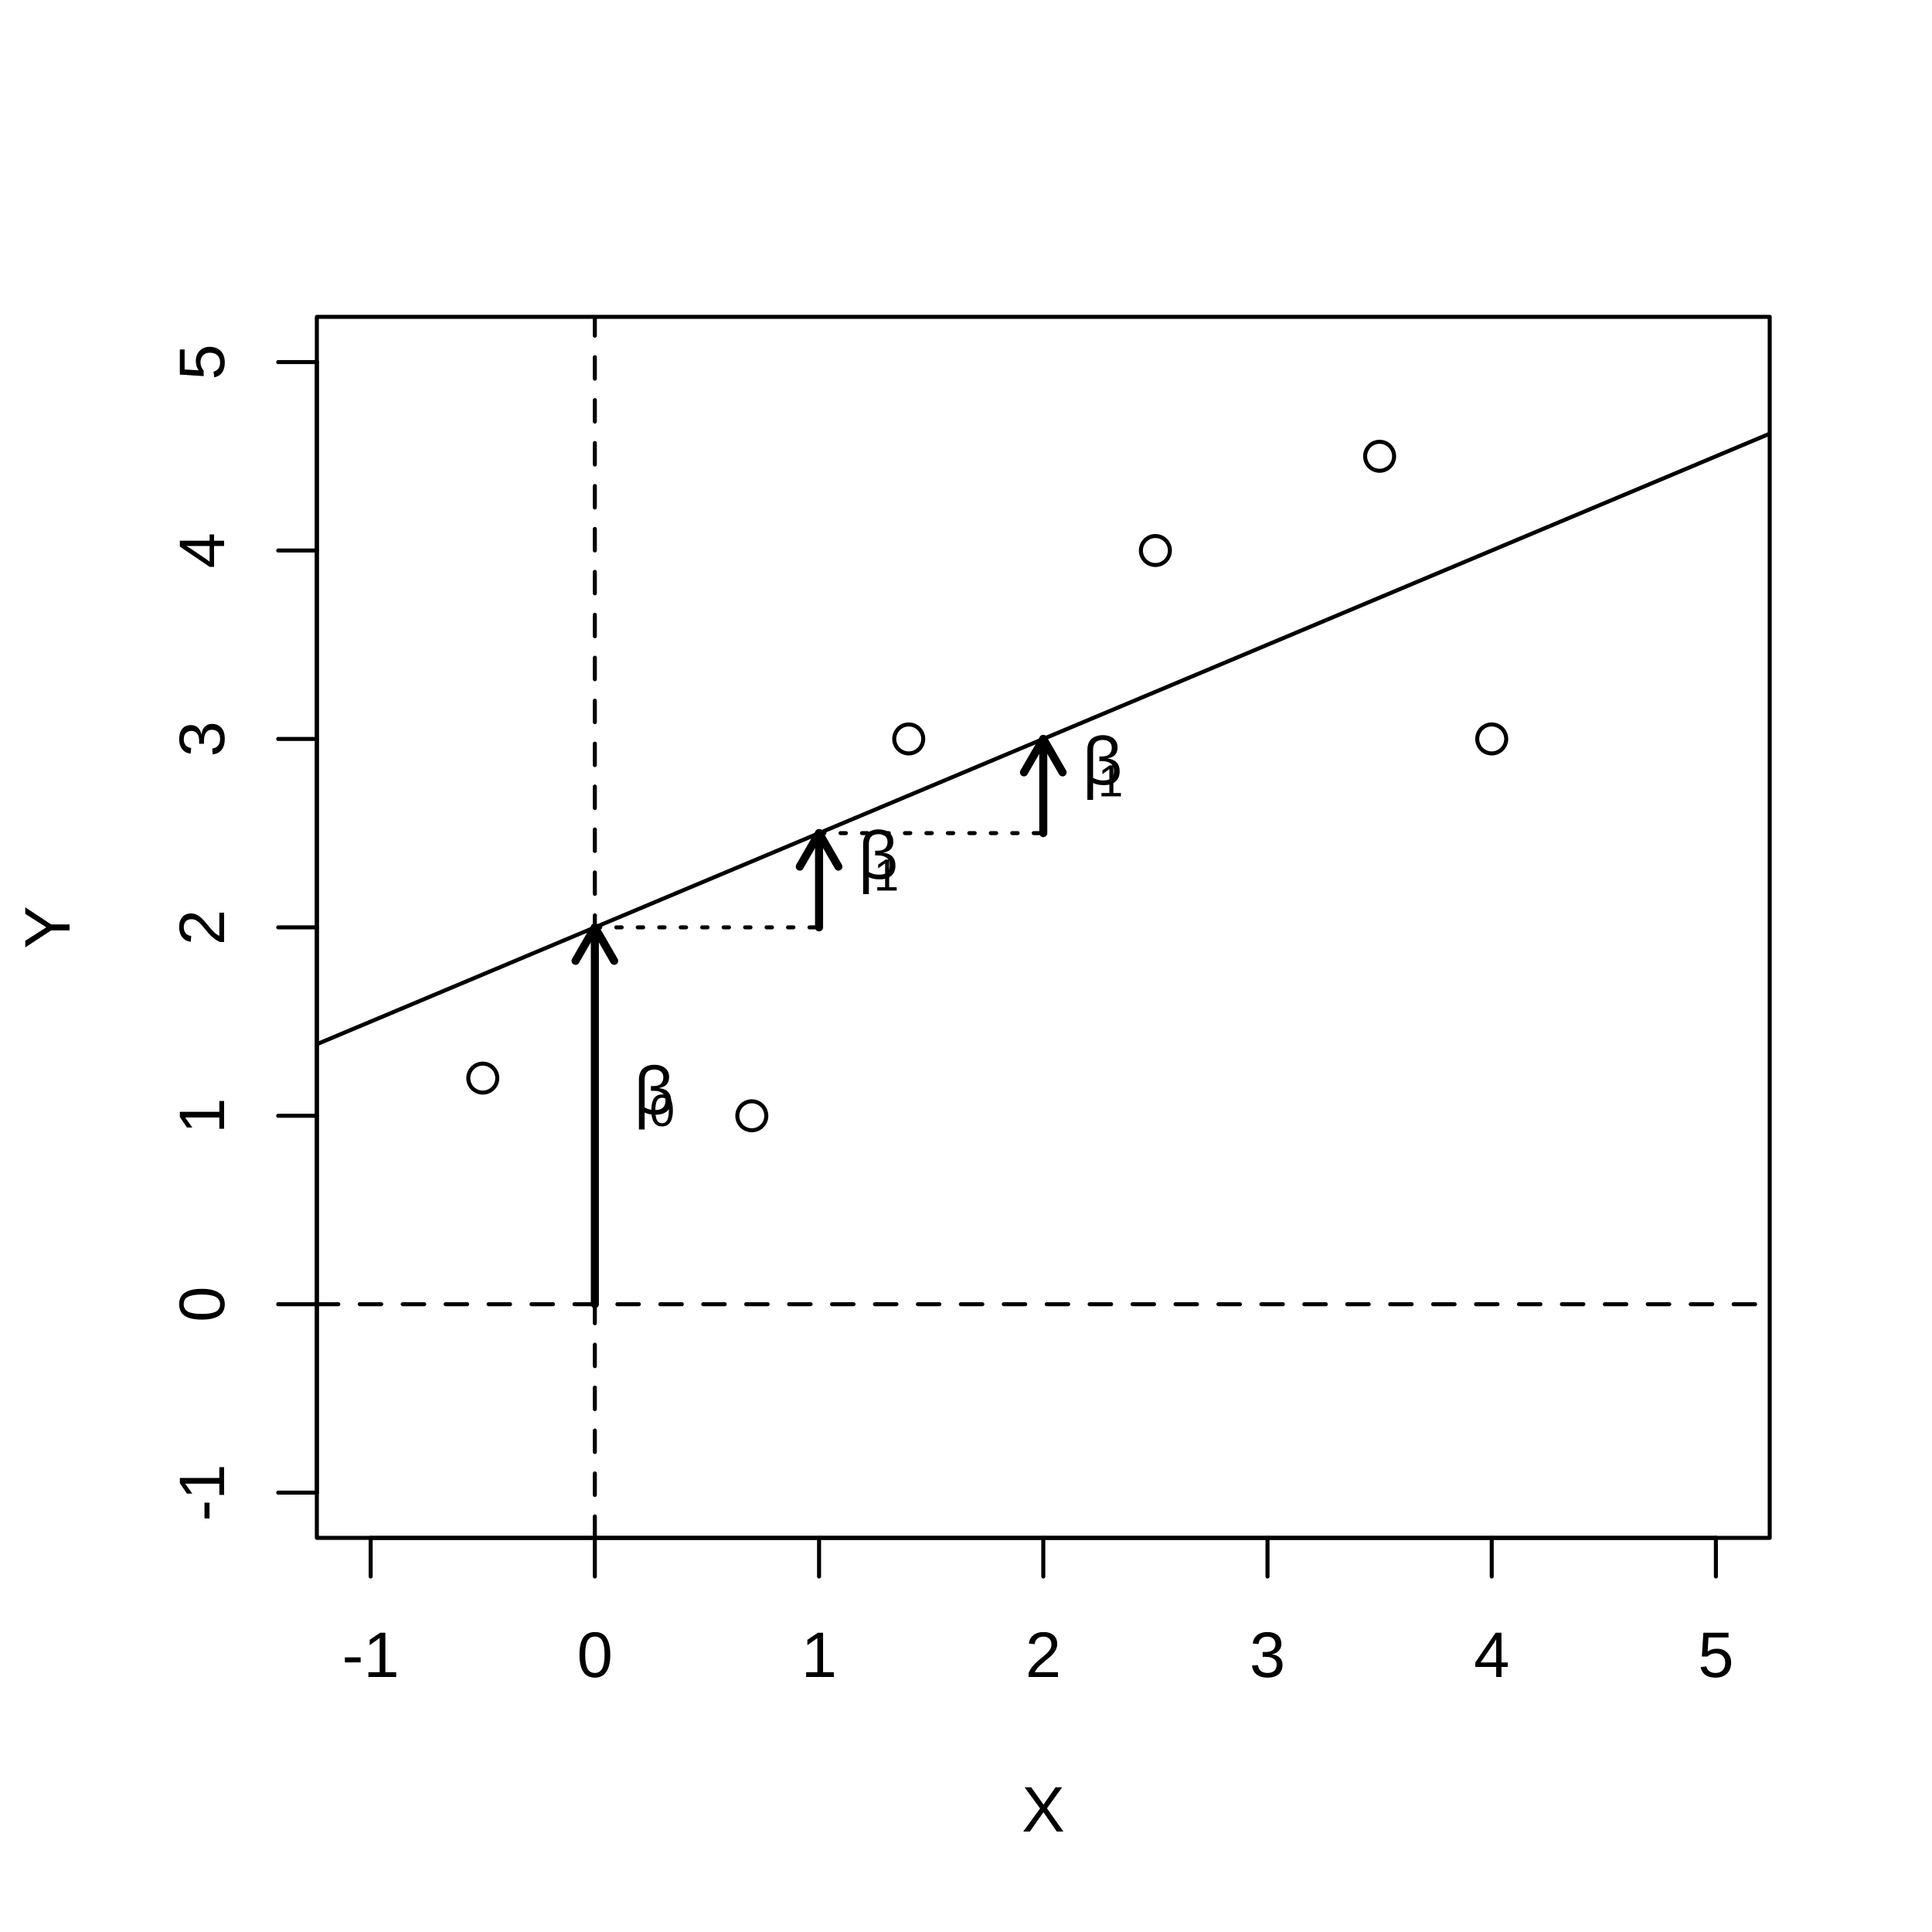
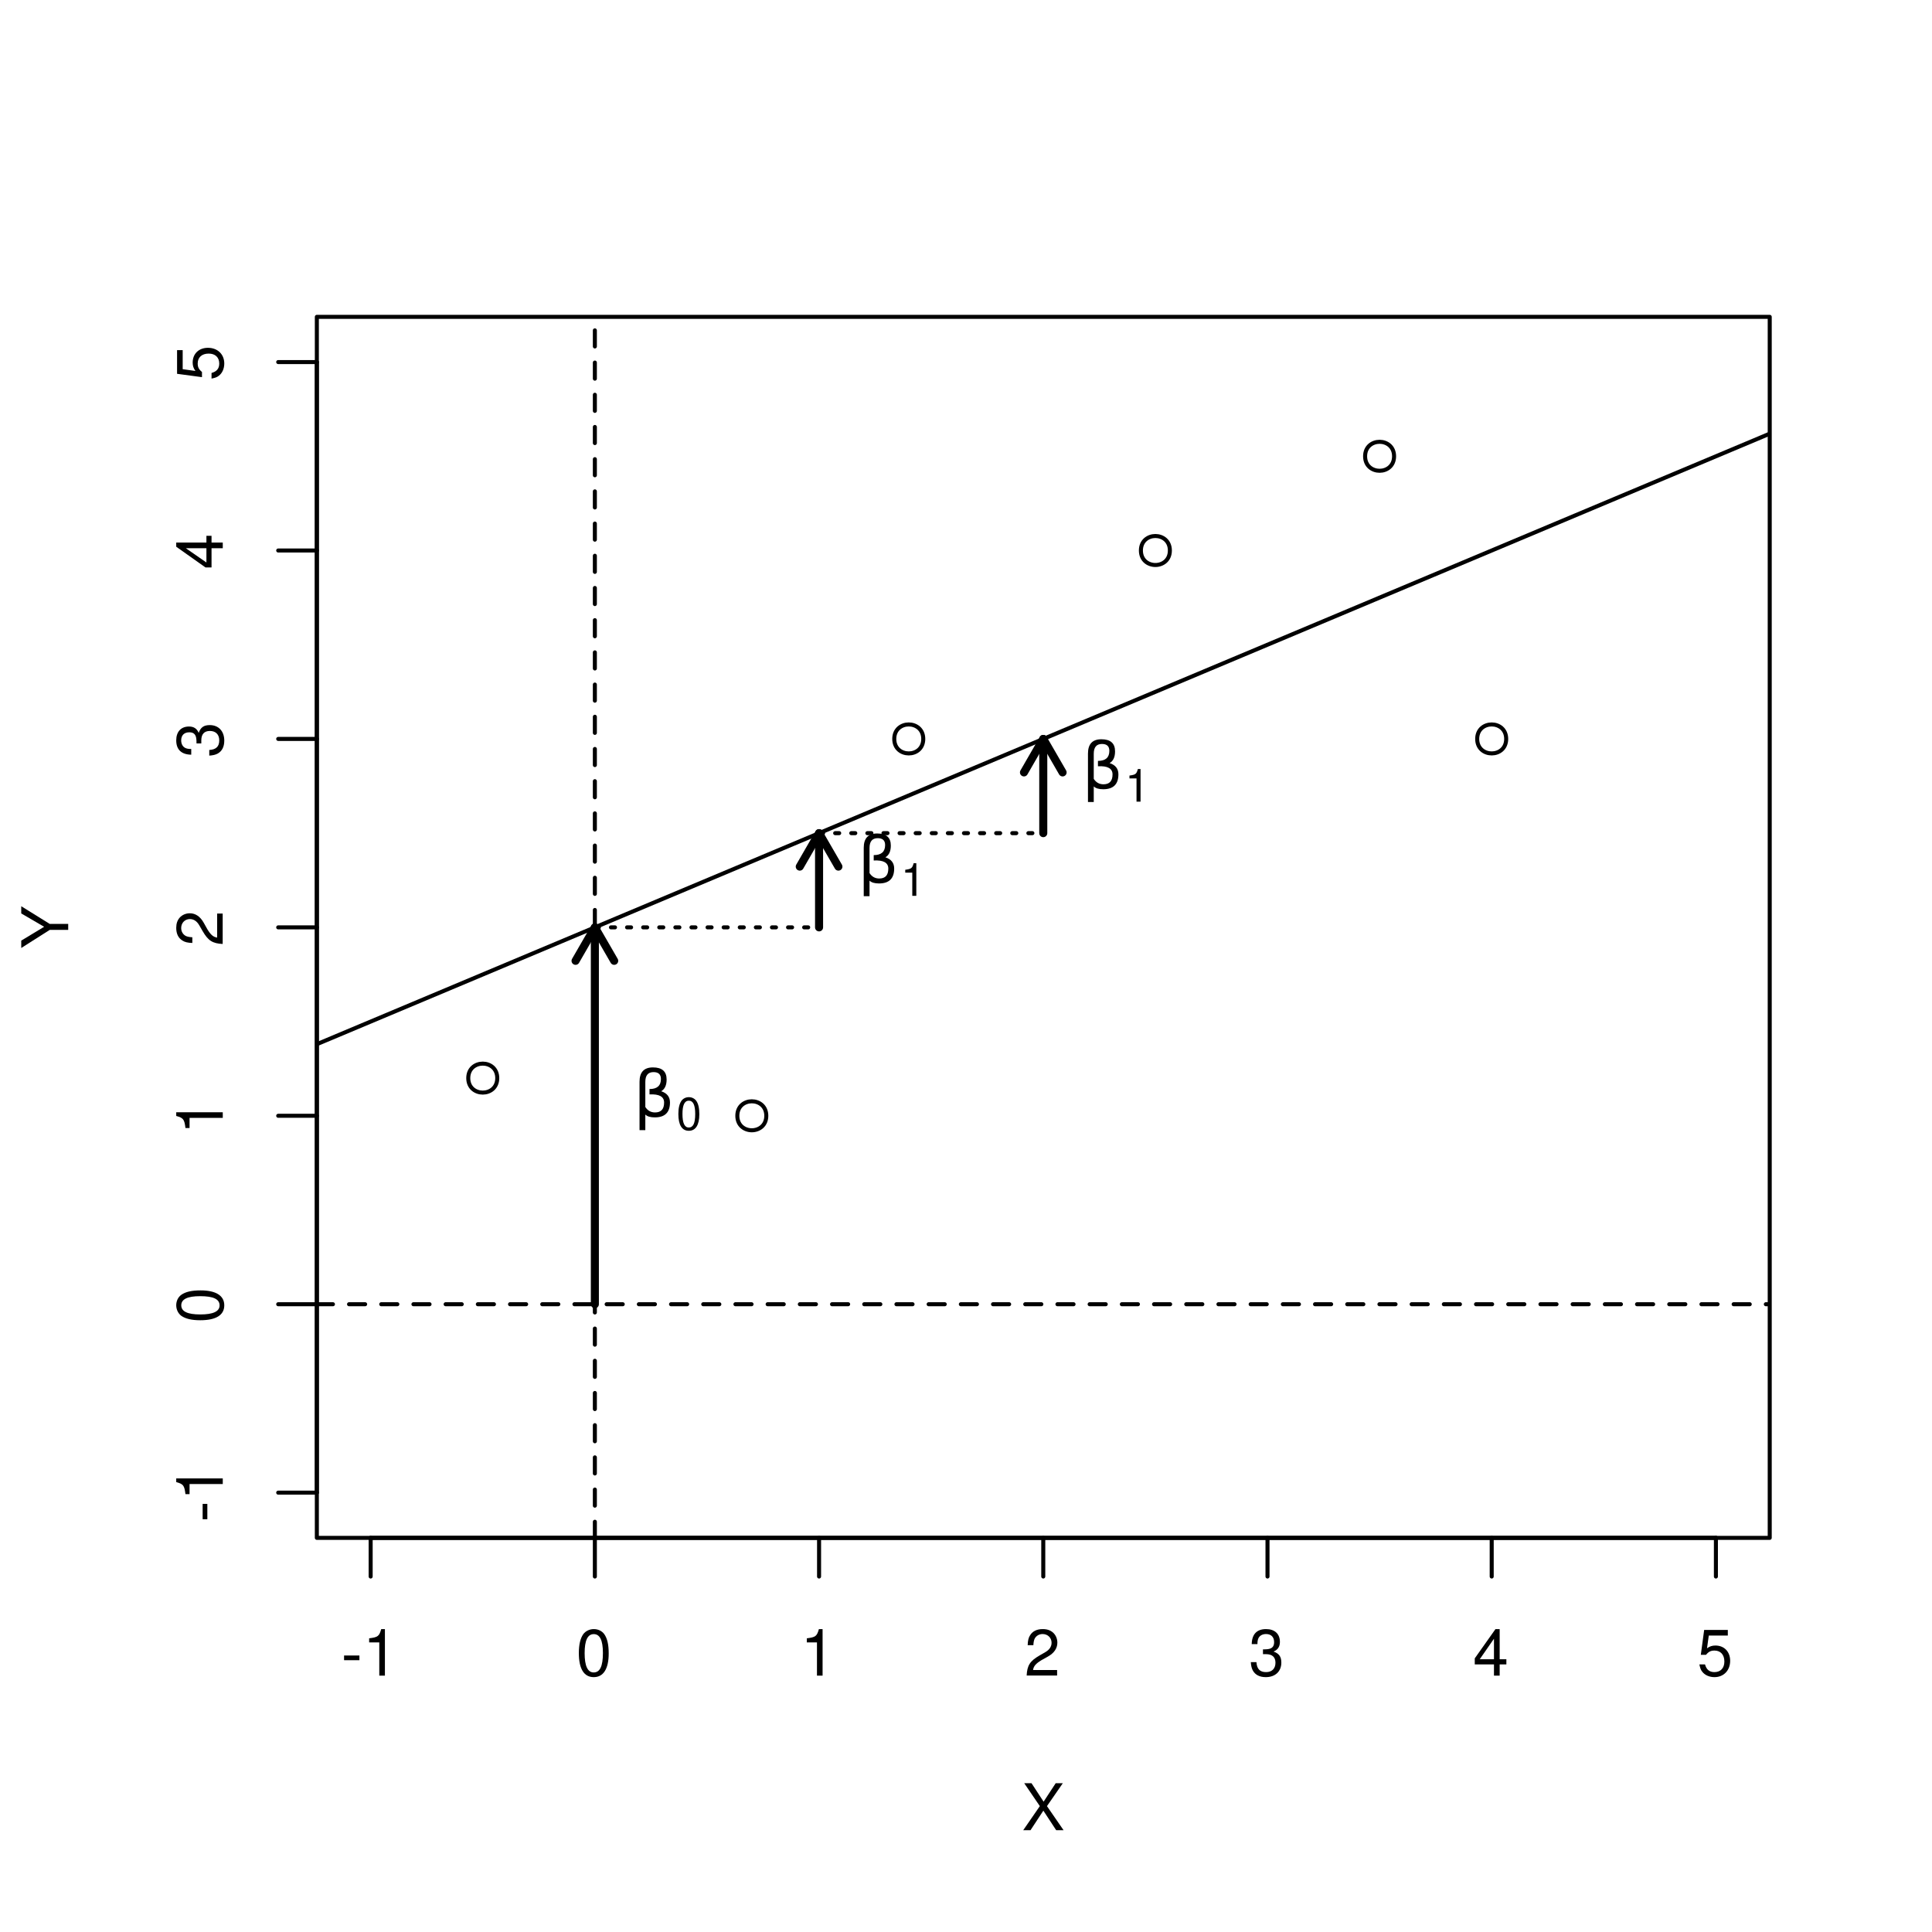
- <svg xmlns="http://www.w3.org/2000/svg" viewBox="0 0 360.00 360.00">
+ <svg xmlns="http://www.w3.org/2000/svg" xmlns:xlink="http://www.w3.org/1999/xlink" width="360pt" height="360pt" viewBox="0 0 360 360" version="1.1">
  <defs>
-     <style type="text/css">
-     line, polyline, polygon, path, rect, circle {
-       fill: none;
-       stroke: #000000;
-       stroke-linecap: round;
-       stroke-linejoin: round;
-       stroke-miterlimit: 10.00;
-     }
-   </style>
-   </defs>
-   <rect width="100%" height="100%" style="stroke: none; fill: #FFFFFF;" />
-   <line x1="69.07" y1="286.56" x2="319.73" y2="286.56" style="stroke-width: 0.75;" />
-   <line x1="69.07" y1="286.56" x2="69.07" y2="293.76" style="stroke-width: 0.75;" />
-   <line x1="110.84" y1="286.56" x2="110.84" y2="293.76" style="stroke-width: 0.75;" />
-   <line x1="152.62" y1="286.56" x2="152.62" y2="293.76" style="stroke-width: 0.75;" />
-   <line x1="194.40" y1="286.56" x2="194.40" y2="293.76" style="stroke-width: 0.75;" />
-   <line x1="236.18" y1="286.56" x2="236.18" y2="293.76" style="stroke-width: 0.75;" />
-   <line x1="277.96" y1="286.56" x2="277.96" y2="293.76" style="stroke-width: 0.75;" />
-   <line x1="319.73" y1="286.56" x2="319.73" y2="293.76" style="stroke-width: 0.75;" />
-   <text x="63.73" y="312.48" style="font-size: 12.00px; font-family: Arimo;" textLength="10.67px" lengthAdjust="spacingAndGlyphs">-1</text>
-   <text x="107.51" y="312.48" style="font-size: 12.00px; font-family: Arimo;" textLength="6.67px" lengthAdjust="spacingAndGlyphs">0</text>
-   <text x="149.29" y="312.48" style="font-size: 12.00px; font-family: Arimo;" textLength="6.67px" lengthAdjust="spacingAndGlyphs">1</text>
-   <text x="191.06" y="312.48" style="font-size: 12.00px; font-family: Arimo;" textLength="6.67px" lengthAdjust="spacingAndGlyphs">2</text>
-   <text x="232.84" y="312.48" style="font-size: 12.00px; font-family: Arimo;" textLength="6.67px" lengthAdjust="spacingAndGlyphs">3</text>
-   <text x="274.62" y="312.48" style="font-size: 12.00px; font-family: Arimo;" textLength="6.67px" lengthAdjust="spacingAndGlyphs">4</text>
-   <text x="316.40" y="312.48" style="font-size: 12.00px; font-family: Arimo;" textLength="6.67px" lengthAdjust="spacingAndGlyphs">5</text>
-   <line x1="59.04" y1="278.13" x2="59.04" y2="67.47" style="stroke-width: 0.75;" />
-   <line x1="59.04" y1="278.13" x2="51.84" y2="278.13" style="stroke-width: 0.75;" />
-   <line x1="59.04" y1="243.02" x2="51.84" y2="243.02" style="stroke-width: 0.75;" />
-   <line x1="59.04" y1="207.91" x2="51.84" y2="207.91" style="stroke-width: 0.75;" />
-   <line x1="59.04" y1="172.80" x2="51.84" y2="172.80" style="stroke-width: 0.75;" />
-   <line x1="59.04" y1="137.69" x2="51.84" y2="137.69" style="stroke-width: 0.75;" />
-   <line x1="59.04" y1="102.58" x2="51.84" y2="102.58" style="stroke-width: 0.75;" />
-   <line x1="59.04" y1="67.47" x2="51.84" y2="67.47" style="stroke-width: 0.75;" />
-   <text transform="translate(41.76,283.47) rotate(-90)" style="font-size: 12.00px; font-family: Arimo;" textLength="10.67px" lengthAdjust="spacingAndGlyphs">-1</text>
-   <text transform="translate(41.76,246.36) rotate(-90)" style="font-size: 12.00px; font-family: Arimo;" textLength="6.67px" lengthAdjust="spacingAndGlyphs">0</text>
-   <text transform="translate(41.76,211.25) rotate(-90)" style="font-size: 12.00px; font-family: Arimo;" textLength="6.67px" lengthAdjust="spacingAndGlyphs">1</text>
-   <text transform="translate(41.76,176.14) rotate(-90)" style="font-size: 12.00px; font-family: Arimo;" textLength="6.67px" lengthAdjust="spacingAndGlyphs">2</text>
-   <text transform="translate(41.76,141.03) rotate(-90)" style="font-size: 12.00px; font-family: Arimo;" textLength="6.67px" lengthAdjust="spacingAndGlyphs">3</text>
-   <text transform="translate(41.76,105.91) rotate(-90)" style="font-size: 12.00px; font-family: Arimo;" textLength="6.67px" lengthAdjust="spacingAndGlyphs">4</text>
-   <text transform="translate(41.76,70.80) rotate(-90)" style="font-size: 12.00px; font-family: Arimo;" textLength="6.67px" lengthAdjust="spacingAndGlyphs">5</text>
-   <polyline points="59.04,286.56 329.76,286.56 329.76,59.04 59.04,59.04 59.04,286.56 " style="stroke-width: 0.75;" />
-   <text x="190.40" y="341.28" style="font-size: 12.00px; font-family: Arimo;" textLength="8.00px" lengthAdjust="spacingAndGlyphs">X</text>
-   <text transform="translate(12.96,176.80) rotate(-90)" style="font-size: 12.00px; font-family: Arimo;" textLength="8.00px" lengthAdjust="spacingAndGlyphs">Y</text>
-   <defs>
-     <clipPath id="cpNTkuMDR8MzI5Ljc2fDI4Ni41Nnw1OS4wNA==">
-       <rect x="59.04" y="59.04" width="270.72" height="227.52" />
+     <g>
+       <symbol overflow="visible" id="glyph0-0">
+         <path style="stroke:none;" d="" />
+       </symbol>
+       <symbol overflow="visible" id="glyph0-1">
+         <path style="stroke:none;" d="M 3.406 -3.75 L 0.547 -3.75 L 0.547 -2.875 L 3.406 -2.875 Z M 3.406 -3.75 " />
+       </symbol>
+       <symbol overflow="visible" id="glyph0-2">
+         <path style="stroke:none;" d="M 3.109 -6.188 L 3.109 0 L 4.156 0 L 4.156 -8.672 L 3.469 -8.672 C 3.094 -7.344 2.859 -7.156 1.219 -6.953 L 1.219 -6.188 Z M 3.109 -6.188 " />
+       </symbol>
+       <symbol overflow="visible" id="glyph0-3">
+         <path style="stroke:none;" d="M 3.297 -8.672 C 2.516 -8.672 1.781 -8.312 1.344 -7.734 C 0.797 -6.953 0.516 -5.812 0.516 -4.203 C 0.516 -1.266 1.469 0.281 3.297 0.281 C 5.094 0.281 6.078 -1.266 6.078 -4.125 C 6.078 -5.812 5.812 -6.938 5.25 -7.734 C 4.812 -8.328 4.109 -8.672 3.297 -8.672 Z M 3.297 -7.734 C 4.438 -7.734 5 -6.578 5 -4.219 C 5 -1.75 4.453 -0.594 3.281 -0.594 C 2.156 -0.594 1.594 -1.797 1.594 -4.188 C 1.594 -6.578 2.156 -7.734 3.297 -7.734 Z M 3.297 -7.734 " />
+       </symbol>
+       <symbol overflow="visible" id="glyph0-4">
+         <path style="stroke:none;" d="M 6.078 -1.047 L 1.594 -1.047 C 1.703 -1.766 2.094 -2.219 3.125 -2.859 L 4.328 -3.531 C 5.516 -4.188 6.125 -5.078 6.125 -6.141 C 6.125 -6.859 5.844 -7.531 5.344 -8 C 4.844 -8.453 4.219 -8.672 3.406 -8.672 C 2.328 -8.672 1.531 -8.297 1.062 -7.547 C 0.75 -7.094 0.625 -6.547 0.594 -5.672 L 1.656 -5.672 C 1.688 -6.266 1.766 -6.609 1.906 -6.906 C 2.188 -7.422 2.734 -7.75 3.375 -7.75 C 4.328 -7.75 5.047 -7.062 5.047 -6.125 C 5.047 -5.422 4.656 -4.828 3.906 -4.391 L 2.797 -3.75 C 1.016 -2.719 0.5 -1.906 0.406 -0.016 L 6.078 -0.016 Z M 6.078 -1.047 " />
+       </symbol>
+       <symbol overflow="visible" id="glyph0-5">
+         <path style="stroke:none;" d="M 2.656 -4 L 3.234 -4 C 4.375 -4 4.984 -3.453 4.984 -2.406 C 4.984 -1.312 4.328 -0.656 3.234 -0.656 C 2.078 -0.656 1.516 -1.25 1.438 -2.516 L 0.391 -2.516 C 0.438 -1.828 0.547 -1.375 0.75 -0.984 C 1.203 -0.141 2.031 0.281 3.188 0.281 C 4.938 0.281 6.078 -0.781 6.078 -2.422 C 6.078 -3.531 5.656 -4.125 4.625 -4.484 C 5.422 -4.812 5.812 -5.406 5.812 -6.281 C 5.812 -7.781 4.844 -8.672 3.234 -8.672 C 1.516 -8.672 0.594 -7.719 0.562 -5.875 L 1.625 -5.875 C 1.625 -6.406 1.688 -6.703 1.812 -6.969 C 2.047 -7.469 2.578 -7.75 3.234 -7.75 C 4.172 -7.75 4.734 -7.188 4.734 -6.25 C 4.734 -5.641 4.531 -5.266 4.062 -5.062 C 3.766 -4.938 3.391 -4.891 2.656 -4.891 Z M 2.656 -4 " />
+       </symbol>
+       <symbol overflow="visible" id="glyph0-6">
+         <path style="stroke:none;" d="M 3.922 -2.094 L 3.922 0 L 4.984 0 L 4.984 -2.094 L 6.234 -2.094 L 6.234 -3.047 L 4.984 -3.047 L 4.984 -8.672 L 4.203 -8.672 L 0.344 -3.219 L 0.344 -2.094 Z M 3.922 -3.047 L 1.266 -3.047 L 3.922 -6.875 Z M 3.922 -3.047 " />
+       </symbol>
+       <symbol overflow="visible" id="glyph0-7">
+         <path style="stroke:none;" d="M 5.719 -8.516 L 1.312 -8.516 L 0.688 -3.875 L 1.656 -3.875 C 2.141 -4.469 2.562 -4.672 3.234 -4.672 C 4.375 -4.672 5.078 -3.891 5.078 -2.625 C 5.078 -1.406 4.375 -0.656 3.219 -0.656 C 2.297 -0.656 1.734 -1.125 1.469 -2.094 L 0.422 -2.094 C 0.562 -1.391 0.688 -1.062 0.938 -0.75 C 1.422 -0.094 2.281 0.281 3.234 0.281 C 4.953 0.281 6.156 -0.969 6.156 -2.766 C 6.156 -4.453 5.047 -5.609 3.406 -5.609 C 2.812 -5.609 2.328 -5.453 1.844 -5.094 L 2.172 -7.469 L 5.719 -7.469 Z M 5.719 -8.516 " />
+       </symbol>
+       <symbol overflow="visible" id="glyph0-8">
+         <path style="stroke:none;" d="M 4.688 -4.484 L 7.641 -8.75 L 6.312 -8.75 L 4.062 -5.312 L 1.812 -8.75 L 0.453 -8.75 L 3.359 -4.484 L 0.266 0 L 1.625 0 L 4.016 -3.641 L 6.406 0 L 7.781 0 Z M 4.688 -4.484 " />
+       </symbol>
+       <symbol overflow="visible" id="glyph1-0">
+         <path style="stroke:none;" d="" />
+       </symbol>
+       <symbol overflow="visible" id="glyph1-1">
+         <path style="stroke:none;" d="M -3.75 -3.406 L -3.75 -0.547 L -2.875 -0.547 L -2.875 -3.406 Z M -3.75 -3.406 " />
+       </symbol>
+       <symbol overflow="visible" id="glyph1-2">
+         <path style="stroke:none;" d="M -6.188 -3.109 L 0 -3.109 L 0 -4.156 L -8.672 -4.156 L -8.672 -3.469 C -7.344 -3.094 -7.156 -2.859 -6.953 -1.219 L -6.188 -1.219 Z M -6.188 -3.109 " />
+       </symbol>
+       <symbol overflow="visible" id="glyph1-3">
+         <path style="stroke:none;" d="M -8.672 -3.297 C -8.672 -2.516 -8.312 -1.781 -7.734 -1.344 C -6.953 -0.797 -5.812 -0.516 -4.203 -0.516 C -1.266 -0.516 0.281 -1.469 0.281 -3.297 C 0.281 -5.094 -1.266 -6.078 -4.125 -6.078 C -5.812 -6.078 -6.938 -5.812 -7.734 -5.25 C -8.328 -4.812 -8.672 -4.109 -8.672 -3.297 Z M -7.734 -3.297 C -7.734 -4.438 -6.578 -5 -4.219 -5 C -1.75 -5 -0.594 -4.453 -0.594 -3.281 C -0.594 -2.156 -1.797 -1.594 -4.188 -1.594 C -6.578 -1.594 -7.734 -2.156 -7.734 -3.297 Z M -7.734 -3.297 " />
+       </symbol>
+       <symbol overflow="visible" id="glyph1-4">
+         <path style="stroke:none;" d="M -1.047 -6.078 L -1.047 -1.594 C -1.766 -1.703 -2.219 -2.094 -2.859 -3.125 L -3.531 -4.328 C -4.188 -5.516 -5.078 -6.125 -6.141 -6.125 C -6.859 -6.125 -7.531 -5.844 -8 -5.344 C -8.453 -4.844 -8.672 -4.219 -8.672 -3.406 C -8.672 -2.328 -8.297 -1.531 -7.547 -1.062 C -7.094 -0.75 -6.547 -0.625 -5.672 -0.594 L -5.672 -1.656 C -6.266 -1.688 -6.609 -1.766 -6.906 -1.906 C -7.422 -2.188 -7.75 -2.734 -7.75 -3.375 C -7.75 -4.328 -7.062 -5.047 -6.125 -5.047 C -5.422 -5.047 -4.828 -4.656 -4.391 -3.906 L -3.75 -2.797 C -2.719 -1.016 -1.906 -0.5 -0.016 -0.406 L -0.016 -6.078 Z M -1.047 -6.078 " />
+       </symbol>
+       <symbol overflow="visible" id="glyph1-5">
+         <path style="stroke:none;" d="M -4 -2.656 L -4 -3.234 C -4 -4.375 -3.453 -4.984 -2.406 -4.984 C -1.312 -4.984 -0.656 -4.328 -0.656 -3.234 C -0.656 -2.078 -1.25 -1.516 -2.516 -1.438 L -2.516 -0.391 C -1.828 -0.438 -1.375 -0.547 -0.984 -0.75 C -0.141 -1.203 0.281 -2.031 0.281 -3.188 C 0.281 -4.938 -0.781 -6.078 -2.422 -6.078 C -3.531 -6.078 -4.125 -5.656 -4.484 -4.625 C -4.812 -5.422 -5.406 -5.812 -6.281 -5.812 C -7.781 -5.812 -8.672 -4.844 -8.672 -3.234 C -8.672 -1.516 -7.719 -0.594 -5.875 -0.562 L -5.875 -1.625 C -6.406 -1.625 -6.703 -1.688 -6.969 -1.812 C -7.469 -2.047 -7.75 -2.578 -7.75 -3.234 C -7.75 -4.172 -7.188 -4.734 -6.25 -4.734 C -5.641 -4.734 -5.266 -4.531 -5.062 -4.062 C -4.938 -3.766 -4.891 -3.391 -4.891 -2.656 Z M -4 -2.656 " />
+       </symbol>
+       <symbol overflow="visible" id="glyph1-6">
+         <path style="stroke:none;" d="M -2.094 -3.922 L 0 -3.922 L 0 -4.984 L -2.094 -4.984 L -2.094 -6.234 L -3.047 -6.234 L -3.047 -4.984 L -8.672 -4.984 L -8.672 -4.203 L -3.219 -0.344 L -2.094 -0.344 Z M -3.047 -3.922 L -3.047 -1.266 L -6.875 -3.922 Z M -3.047 -3.922 " />
+       </symbol>
+       <symbol overflow="visible" id="glyph1-7">
+         <path style="stroke:none;" d="M -8.516 -5.719 L -8.516 -1.312 L -3.875 -0.688 L -3.875 -1.656 C -4.469 -2.141 -4.672 -2.562 -4.672 -3.234 C -4.672 -4.375 -3.891 -5.078 -2.625 -5.078 C -1.406 -5.078 -0.656 -4.375 -0.656 -3.219 C -0.656 -2.297 -1.125 -1.734 -2.094 -1.469 L -2.094 -0.422 C -1.391 -0.562 -1.062 -0.688 -0.75 -0.938 C -0.094 -1.422 0.281 -2.281 0.281 -3.234 C 0.281 -4.953 -0.969 -6.156 -2.766 -6.156 C -4.453 -6.156 -5.609 -5.047 -5.609 -3.406 C -5.609 -2.812 -5.453 -2.328 -5.094 -1.844 L -7.469 -2.172 L -7.469 -5.719 Z M -8.516 -5.719 " />
+       </symbol>
+       <symbol overflow="visible" id="glyph1-8">
+         <path style="stroke:none;" d="M -3.438 -4.641 L -8.75 -7.938 L -8.75 -6.594 L -4.484 -4.109 L -8.75 -1.531 L -8.75 -0.156 L -3.438 -3.531 L 0 -3.531 L 0 -4.641 Z M -3.438 -4.641 " />
+       </symbol>
+       <symbol overflow="visible" id="glyph2-0">
+         <path style="stroke:none;" d="M 0.594 2.125 L 0.594 -8.469 L 6.594 -8.469 L 6.594 2.125 Z M 1.266 1.453 L 5.938 1.453 L 5.938 -7.781 L 1.266 -7.781 Z M 1.266 1.453 " />
+       </symbol>
+       <symbol overflow="visible" id="glyph2-1">
+         <path style="stroke:none;" d="M 2.203 -0.406 L 2.203 2.5 L 1.125 2.5 L 1.125 -6.516 C 1.125 -8.297 1.957 -9.188 3.625 -9.188 C 5.32 -9.188 6.172 -8.438 6.172 -6.938 C 6.172 -5.863 5.832 -5.133 5.156 -4.75 C 6.25 -4.395 6.797 -3.695 6.797 -2.656 C 6.797 -0.801 5.852 0.125 3.969 0.125 C 3.145 0.125 2.555 -0.051 2.203 -0.406 Z M 2.203 -1.812 C 2.641 -1.133 3.242 -0.797 4.016 -0.797 C 5.141 -0.797 5.703 -1.41 5.703 -2.641 C 5.703 -3.742 4.797 -4.25 2.984 -4.156 L 2.984 -5.156 C 4.398 -5.156 5.109 -5.781 5.109 -7.031 C 5.109 -7.883 4.648 -8.312 3.734 -8.312 C 2.711 -8.312 2.203 -7.703 2.203 -6.484 Z M 2.203 -1.812 " />
+       </symbol>
+       <symbol overflow="visible" id="glyph3-0">
+         <path style="stroke:none;" d="" />
+       </symbol>
+       <symbol overflow="visible" id="glyph3-1">
+         <path style="stroke:none;" d="M 2.312 -6.078 C 1.75 -6.078 1.25 -5.828 0.938 -5.406 C 0.562 -4.875 0.359 -4.062 0.359 -2.938 C 0.359 -0.891 1.031 0.188 2.312 0.188 C 3.578 0.188 4.266 -0.891 4.266 -2.891 C 4.266 -4.062 4.078 -4.859 3.688 -5.406 C 3.375 -5.828 2.875 -6.078 2.312 -6.078 Z M 2.312 -5.422 C 3.109 -5.422 3.5 -4.609 3.5 -2.953 C 3.5 -1.234 3.125 -0.422 2.297 -0.422 C 1.516 -0.422 1.125 -1.266 1.125 -2.938 C 1.125 -4.609 1.516 -5.422 2.312 -5.422 Z M 2.312 -5.422 " />
+       </symbol>
+       <symbol overflow="visible" id="glyph3-2">
+         <path style="stroke:none;" d="M 2.172 -4.328 L 2.172 0 L 2.922 0 L 2.922 -6.078 L 2.422 -6.078 C 2.172 -5.141 2 -5.016 0.859 -4.859 L 0.859 -4.328 Z M 2.172 -4.328 " />
+       </symbol>
+     </g>
+     <clipPath id="clip1">
+       <path d="M 59.039 80 L 329.758 80 L 329.758 195 L 59.039 195 Z M 59.039 80 " />
+     </clipPath>
+     <clipPath id="clip2">
+       <path d="M 110 59.039 L 112 59.039 L 112 286.559 L 110 286.559 Z M 110 59.039 " />
+     </clipPath>
+     <clipPath id="clip3">
+       <path d="M 59.039 242 L 329.758 242 L 329.758 244 L 59.039 244 Z M 59.039 242 " />
    </clipPath>
  </defs>
-   <line x1="59.04" y1="194.57" x2="329.76" y2="80.81" style="stroke-width: 0.75;" clip-path="url(#cpNTkuMDR8MzI5Ljc2fDI4Ni41Nnw1OS4wNA==)" />
-   <line x1="110.84" y1="286.56" x2="110.84" y2="59.04" style="stroke-width: 0.75; stroke-dasharray: 4.00,4.00;" clip-path="url(#cpNTkuMDR8MzI5Ljc2fDI4Ni41Nnw1OS4wNA==)" />
-   <line x1="59.04" y1="243.02" x2="329.76" y2="243.02" style="stroke-width: 0.75; stroke-dasharray: 4.00,4.00;" clip-path="url(#cpNTkuMDR8MzI5Ljc2fDI4Ni41Nnw1OS4wNA==)" />
-   <line x1="110.84" y1="243.02" x2="110.84" y2="172.80" style="stroke-width: 1.50;" clip-path="url(#cpNTkuMDR8MzI5Ljc2fDI4Ni41Nnw1OS4wNA==)" />
-   <polyline points="114.44,179.04 110.84,172.80 107.24,179.04 " style="stroke-width: 1.50;" clip-path="url(#cpNTkuMDR8MzI5Ljc2fDI4Ni41Nnw1OS4wNA==)" />
-   <g clip-path="url(#cpNTkuMDR8MzI5Ljc2fDI4Ni41Nnw1OS4wNA==)">
-     <text x="118.04" y="207.59" style="font-size: 12.00px; font-family: Standard Symbols PS;" textLength="3.00px" lengthAdjust="spacingAndGlyphs">β</text>
+   <g id="surface366">
+     <rect x="0" y="0" width="360" height="360" style="fill:rgb(100%,100%,100%);fill-opacity:1;stroke:none;" />
+     <path style="fill:none;stroke-width:0.75;stroke-linecap:round;stroke-linejoin:round;stroke:rgb(0%,0%,0%);stroke-opacity:1;stroke-miterlimit:10;" d="M 69.066 286.559 L 319.734 286.559 " />
+     <path style="fill:none;stroke-width:0.75;stroke-linecap:round;stroke-linejoin:round;stroke:rgb(0%,0%,0%);stroke-opacity:1;stroke-miterlimit:10;" d="M 69.066 286.559 L 69.066 293.762 " />
+     <path style="fill:none;stroke-width:0.75;stroke-linecap:round;stroke-linejoin:round;stroke:rgb(0%,0%,0%);stroke-opacity:1;stroke-miterlimit:10;" d="M 110.844 286.559 L 110.844 293.762 " />
+     <path style="fill:none;stroke-width:0.75;stroke-linecap:round;stroke-linejoin:round;stroke:rgb(0%,0%,0%);stroke-opacity:1;stroke-miterlimit:10;" d="M 152.621 286.559 L 152.621 293.762 " />
+     <path style="fill:none;stroke-width:0.75;stroke-linecap:round;stroke-linejoin:round;stroke:rgb(0%,0%,0%);stroke-opacity:1;stroke-miterlimit:10;" d="M 194.398 286.559 L 194.398 293.762 " />
+     <path style="fill:none;stroke-width:0.75;stroke-linecap:round;stroke-linejoin:round;stroke:rgb(0%,0%,0%);stroke-opacity:1;stroke-miterlimit:10;" d="M 236.18 286.559 L 236.18 293.762 " />
+     <path style="fill:none;stroke-width:0.75;stroke-linecap:round;stroke-linejoin:round;stroke:rgb(0%,0%,0%);stroke-opacity:1;stroke-miterlimit:10;" d="M 277.957 286.559 L 277.957 293.762 " />
+     <path style="fill:none;stroke-width:0.75;stroke-linecap:round;stroke-linejoin:round;stroke:rgb(0%,0%,0%);stroke-opacity:1;stroke-miterlimit:10;" d="M 319.734 286.559 L 319.734 293.762 " />
+     <g style="fill:rgb(0%,0%,0%);fill-opacity:1;">
+       <use xlink:href="#glyph0-1" x="63.566" y="312.229" />
+       <use xlink:href="#glyph0-2" x="67.566" y="312.229" />
+     </g>
+     <g style="fill:rgb(0%,0%,0%);fill-opacity:1;">
+       <use xlink:href="#glyph0-3" x="107.344" y="312.229" />
+     </g>
+     <g style="fill:rgb(0%,0%,0%);fill-opacity:1;">
+       <use xlink:href="#glyph0-2" x="149.121" y="312.229" />
+     </g>
+     <g style="fill:rgb(0%,0%,0%);fill-opacity:1;">
+       <use xlink:href="#glyph0-4" x="190.898" y="312.229" />
+     </g>
+     <g style="fill:rgb(0%,0%,0%);fill-opacity:1;">
+       <use xlink:href="#glyph0-5" x="232.68" y="312.229" />
+     </g>
+     <g style="fill:rgb(0%,0%,0%);fill-opacity:1;">
+       <use xlink:href="#glyph0-6" x="274.457" y="312.229" />
+     </g>
+     <g style="fill:rgb(0%,0%,0%);fill-opacity:1;">
+       <use xlink:href="#glyph0-7" x="316.234" y="312.229" />
+     </g>
+     <path style="fill:none;stroke-width:0.75;stroke-linecap:round;stroke-linejoin:round;stroke:rgb(0%,0%,0%);stroke-opacity:1;stroke-miterlimit:10;" d="M 59.039 278.133 L 59.039 67.465 " />
+     <path style="fill:none;stroke-width:0.75;stroke-linecap:round;stroke-linejoin:round;stroke:rgb(0%,0%,0%);stroke-opacity:1;stroke-miterlimit:10;" d="M 59.039 278.133 L 51.84 278.133 " />
+     <path style="fill:none;stroke-width:0.75;stroke-linecap:round;stroke-linejoin:round;stroke:rgb(0%,0%,0%);stroke-opacity:1;stroke-miterlimit:10;" d="M 59.039 243.023 L 51.84 243.023 " />
+     <path style="fill:none;stroke-width:0.75;stroke-linecap:round;stroke-linejoin:round;stroke:rgb(0%,0%,0%);stroke-opacity:1;stroke-miterlimit:10;" d="M 59.039 207.91 L 51.84 207.91 " />
+     <path style="fill:none;stroke-width:0.75;stroke-linecap:round;stroke-linejoin:round;stroke:rgb(0%,0%,0%);stroke-opacity:1;stroke-miterlimit:10;" d="M 59.039 172.801 L 51.84 172.801 " />
+     <path style="fill:none;stroke-width:0.75;stroke-linecap:round;stroke-linejoin:round;stroke:rgb(0%,0%,0%);stroke-opacity:1;stroke-miterlimit:10;" d="M 59.039 137.688 L 51.84 137.688 " />
+     <path style="fill:none;stroke-width:0.75;stroke-linecap:round;stroke-linejoin:round;stroke:rgb(0%,0%,0%);stroke-opacity:1;stroke-miterlimit:10;" d="M 59.039 102.578 L 51.84 102.578 " />
+     <path style="fill:none;stroke-width:0.75;stroke-linecap:round;stroke-linejoin:round;stroke:rgb(0%,0%,0%);stroke-opacity:1;stroke-miterlimit:10;" d="M 59.039 67.465 L 51.84 67.465 " />
+     <g style="fill:rgb(0%,0%,0%);fill-opacity:1;">
+       <use xlink:href="#glyph1-1" x="41.51" y="283.633" />
+       <use xlink:href="#glyph1-2" x="41.51" y="279.633" />
+     </g>
+     <g style="fill:rgb(0%,0%,0%);fill-opacity:1;">
+       <use xlink:href="#glyph1-3" x="41.51" y="246.523" />
+     </g>
+     <g style="fill:rgb(0%,0%,0%);fill-opacity:1;">
+       <use xlink:href="#glyph1-2" x="41.51" y="211.41" />
+     </g>
+     <g style="fill:rgb(0%,0%,0%);fill-opacity:1;">
+       <use xlink:href="#glyph1-4" x="41.51" y="176.301" />
+     </g>
+     <g style="fill:rgb(0%,0%,0%);fill-opacity:1;">
+       <use xlink:href="#glyph1-5" x="41.51" y="141.188" />
+     </g>
+     <g style="fill:rgb(0%,0%,0%);fill-opacity:1;">
+       <use xlink:href="#glyph1-6" x="41.51" y="106.078" />
+     </g>
+     <g style="fill:rgb(0%,0%,0%);fill-opacity:1;">
+       <use xlink:href="#glyph1-7" x="41.51" y="70.965" />
+     </g>
+     <path style="fill:none;stroke-width:0.75;stroke-linecap:round;stroke-linejoin:round;stroke:rgb(0%,0%,0%);stroke-opacity:1;stroke-miterlimit:10;" d="M 59.039 286.559 L 329.762 286.559 L 329.762 59.039 L 59.039 59.039 L 59.039 286.559 " />
+     <g style="fill:rgb(0%,0%,0%);fill-opacity:1;">
+       <use xlink:href="#glyph0-8" x="190.398" y="341.029" />
+     </g>
+     <g style="fill:rgb(0%,0%,0%);fill-opacity:1;">
+       <use xlink:href="#glyph1-8" x="12.709" y="176.801" />
+     </g>
+     <g clip-path="url(#clip1)" clip-rule="nonzero">
+       <path style="fill:none;stroke-width:0.75;stroke-linecap:round;stroke-linejoin:round;stroke:rgb(0%,0%,0%);stroke-opacity:1;stroke-miterlimit:10;" d="M 59.039 194.57 L 329.762 80.809 " />
+     </g>
+     <g clip-path="url(#clip2)" clip-rule="nonzero">
+       <path style="fill:none;stroke-width:0.75;stroke-linecap:round;stroke-linejoin:round;stroke:rgb(0%,0%,0%);stroke-opacity:1;stroke-dasharray:3,3;stroke-miterlimit:10;" d="M 110.844 286.559 L 110.844 59.039 " />
+     </g>
+     <g clip-path="url(#clip3)" clip-rule="nonzero">
+       <path style="fill:none;stroke-width:0.75;stroke-linecap:round;stroke-linejoin:round;stroke:rgb(0%,0%,0%);stroke-opacity:1;stroke-dasharray:3,3;stroke-miterlimit:10;" d="M 59.039 243.023 L 329.762 243.023 " />
+     </g>
+     <path style="fill:none;stroke-width:1.5;stroke-linecap:round;stroke-linejoin:round;stroke:rgb(0%,0%,0%);stroke-opacity:1;stroke-miterlimit:10;" d="M 110.844 243.023 L 110.844 172.801 " />
+     <path style="fill:none;stroke-width:1.5;stroke-linecap:round;stroke-linejoin:round;stroke:rgb(0%,0%,0%);stroke-opacity:1;stroke-miterlimit:10;" d="M 114.445 179.035 L 110.844 172.801 L 107.246 179.035 " />
+     <g style="fill:rgb(0%,0%,0%);fill-opacity:1;">
+       <use xlink:href="#glyph2-1" x="118.043" y="208.084" />
+     </g>
+     <g style="fill:rgb(0%,0%,0%);fill-opacity:1;">
+       <use xlink:href="#glyph3-1" x="126.043" y="210.518" />
+     </g>
+     <path style="fill:none;stroke-width:0.75;stroke-linecap:round;stroke-linejoin:round;stroke:rgb(0%,0%,0%);stroke-opacity:1;stroke-dasharray:0.75,2.25;stroke-miterlimit:10;" d="M 110.844 172.801 L 152.621 172.801 " />
+     <path style="fill:none;stroke-width:1.5;stroke-linecap:round;stroke-linejoin:round;stroke:rgb(0%,0%,0%);stroke-opacity:1;stroke-miterlimit:10;" d="M 152.621 172.801 L 152.621 155.246 " />
+     <path style="fill:none;stroke-width:1.5;stroke-linecap:round;stroke-linejoin:round;stroke:rgb(0%,0%,0%);stroke-opacity:1;stroke-miterlimit:10;" d="M 156.223 161.48 L 152.621 155.246 L 149.023 161.48 " />
+     <g style="fill:rgb(0%,0%,0%);fill-opacity:1;">
+       <use xlink:href="#glyph2-1" x="159.82" y="164.494" />
+     </g>
+     <g style="fill:rgb(0%,0%,0%);fill-opacity:1;">
+       <use xlink:href="#glyph3-2" x="167.82" y="166.928" />
+     </g>
+     <path style="fill:none;stroke-width:0.75;stroke-linecap:round;stroke-linejoin:round;stroke:rgb(0%,0%,0%);stroke-opacity:1;stroke-dasharray:0.75,2.25;stroke-miterlimit:10;" d="M 152.621 155.246 L 194.398 155.246 " />
+     <path style="fill:none;stroke-width:1.5;stroke-linecap:round;stroke-linejoin:round;stroke:rgb(0%,0%,0%);stroke-opacity:1;stroke-miterlimit:10;" d="M 194.398 155.246 L 194.398 137.688 " />
+     <path style="fill:none;stroke-width:1.5;stroke-linecap:round;stroke-linejoin:round;stroke:rgb(0%,0%,0%);stroke-opacity:1;stroke-miterlimit:10;" d="M 198 143.926 L 194.398 137.688 L 190.801 143.926 " />
+     <g style="fill:rgb(0%,0%,0%);fill-opacity:1;">
+       <use xlink:href="#glyph2-1" x="201.602" y="146.939" />
+     </g>
+     <g style="fill:rgb(0%,0%,0%);fill-opacity:1;">
+       <use xlink:href="#glyph3-2" x="209.602" y="149.373" />
+     </g>
+     <path style="fill:none;stroke-width:0.75;stroke-linecap:round;stroke-linejoin:round;stroke:rgb(0%,0%,0%);stroke-opacity:1;stroke-miterlimit:10;" d="M 92.656 200.891 C 92.656 204.488 87.254 204.488 87.254 200.891 C 87.254 197.289 92.656 197.289 92.656 200.891 " />
+     <path style="fill:none;stroke-width:0.75;stroke-linecap:round;stroke-linejoin:round;stroke:rgb(0%,0%,0%);stroke-opacity:1;stroke-miterlimit:10;" d="M 142.789 207.91 C 142.789 211.512 137.391 211.512 137.391 207.91 C 137.391 204.312 142.789 204.312 142.789 207.91 " />
+     <path style="fill:none;stroke-width:0.75;stroke-linecap:round;stroke-linejoin:round;stroke:rgb(0%,0%,0%);stroke-opacity:1;stroke-miterlimit:10;" d="M 172.035 137.688 C 172.035 141.289 166.633 141.289 166.633 137.688 C 166.633 134.09 172.035 134.09 172.035 137.688 " />
+     <path style="fill:none;stroke-width:0.75;stroke-linecap:round;stroke-linejoin:round;stroke:rgb(0%,0%,0%);stroke-opacity:1;stroke-miterlimit:10;" d="M 217.988 102.578 C 217.988 106.18 212.59 106.18 212.59 102.578 C 212.59 98.977 217.988 98.977 217.988 102.578 " />
+     <path style="fill:none;stroke-width:0.75;stroke-linecap:round;stroke-linejoin:round;stroke:rgb(0%,0%,0%);stroke-opacity:1;stroke-miterlimit:10;" d="M 259.766 85.023 C 259.766 88.621 254.367 88.621 254.367 85.023 C 254.367 81.422 259.766 81.422 259.766 85.023 " />
+     <path style="fill:none;stroke-width:0.75;stroke-linecap:round;stroke-linejoin:round;stroke:rgb(0%,0%,0%);stroke-opacity:1;stroke-miterlimit:10;" d="M 280.656 137.688 C 280.656 141.289 275.254 141.289 275.254 137.688 C 275.254 134.09 280.656 134.09 280.656 137.688 " />
  </g>
-   <g clip-path="url(#cpNTkuMDR8MzI5Ljc2fDI4Ni41Nnw1OS4wNA==)">
-     <text x="121.04" y="209.81" style="font-size: 8.40px; font-family: Arimo;" textLength="4.67px" lengthAdjust="spacingAndGlyphs">0</text>
-   </g>
-   <polyline points="110.84,172.80 152.62,172.80 " style="stroke-width: 0.75; stroke-dasharray: 1.00,3.00;" clip-path="url(#cpNTkuMDR8MzI5Ljc2fDI4Ni41Nnw1OS4wNA==)" />
-   <line x1="152.62" y1="172.80" x2="152.62" y2="155.24" style="stroke-width: 1.50;" clip-path="url(#cpNTkuMDR8MzI5Ljc2fDI4Ni41Nnw1OS4wNA==)" />
-   <polyline points="156.22,161.48 152.62,155.24 149.02,161.48 " style="stroke-width: 1.50;" clip-path="url(#cpNTkuMDR8MzI5Ljc2fDI4Ni41Nnw1OS4wNA==)" />
-   <g clip-path="url(#cpNTkuMDR8MzI5Ljc2fDI4Ni41Nnw1OS4wNA==)">
-     <text x="159.82" y="163.73" style="font-size: 12.00px; font-family: Standard Symbols PS;" textLength="3.00px" lengthAdjust="spacingAndGlyphs">β</text>
-   </g>
-   <g clip-path="url(#cpNTkuMDR8MzI5Ljc2fDI4Ni41Nnw1OS4wNA==)">
-     <text x="162.82" y="165.95" style="font-size: 8.40px; font-family: Arimo;" textLength="4.67px" lengthAdjust="spacingAndGlyphs">1</text>
-   </g>
-   <polyline points="152.62,155.24 194.40,155.24 " style="stroke-width: 0.75; stroke-dasharray: 1.00,3.00;" clip-path="url(#cpNTkuMDR8MzI5Ljc2fDI4Ni41Nnw1OS4wNA==)" />
-   <line x1="194.40" y1="155.24" x2="194.40" y2="137.69" style="stroke-width: 1.50;" clip-path="url(#cpNTkuMDR8MzI5Ljc2fDI4Ni41Nnw1OS4wNA==)" />
-   <polyline points="198.00,143.92 194.40,137.69 190.80,143.92 " style="stroke-width: 1.50;" clip-path="url(#cpNTkuMDR8MzI5Ljc2fDI4Ni41Nnw1OS4wNA==)" />
-   <g clip-path="url(#cpNTkuMDR8MzI5Ljc2fDI4Ni41Nnw1OS4wNA==)">
-     <text x="201.60" y="146.17" style="font-size: 12.00px; font-family: Standard Symbols PS;" textLength="3.00px" lengthAdjust="spacingAndGlyphs">β</text>
-   </g>
-   <g clip-path="url(#cpNTkuMDR8MzI5Ljc2fDI4Ni41Nnw1OS4wNA==)">
-     <text x="204.60" y="148.39" style="font-size: 8.40px; font-family: Arimo;" textLength="4.67px" lengthAdjust="spacingAndGlyphs">1</text>
-   </g>
-   <circle cx="89.96" cy="200.89" r="2.70" style="stroke-width: 0.75;" clip-path="url(#cpNTkuMDR8MzI5Ljc2fDI4Ni41Nnw1OS4wNA==)" />
-   <circle cx="140.09" cy="207.91" r="2.70" style="stroke-width: 0.75;" clip-path="url(#cpNTkuMDR8MzI5Ljc2fDI4Ni41Nnw1OS4wNA==)" />
-   <circle cx="169.33" cy="137.69" r="2.70" style="stroke-width: 0.75;" clip-path="url(#cpNTkuMDR8MzI5Ljc2fDI4Ni41Nnw1OS4wNA==)" />
-   <circle cx="215.29" cy="102.58" r="2.70" style="stroke-width: 0.75;" clip-path="url(#cpNTkuMDR8MzI5Ljc2fDI4Ni41Nnw1OS4wNA==)" />
-   <circle cx="257.07" cy="85.02" r="2.70" style="stroke-width: 0.75;" clip-path="url(#cpNTkuMDR8MzI5Ljc2fDI4Ni41Nnw1OS4wNA==)" />
-   <circle cx="277.96" cy="137.69" r="2.70" style="stroke-width: 0.75;" clip-path="url(#cpNTkuMDR8MzI5Ljc2fDI4Ni41Nnw1OS4wNA==)" />
</svg>
